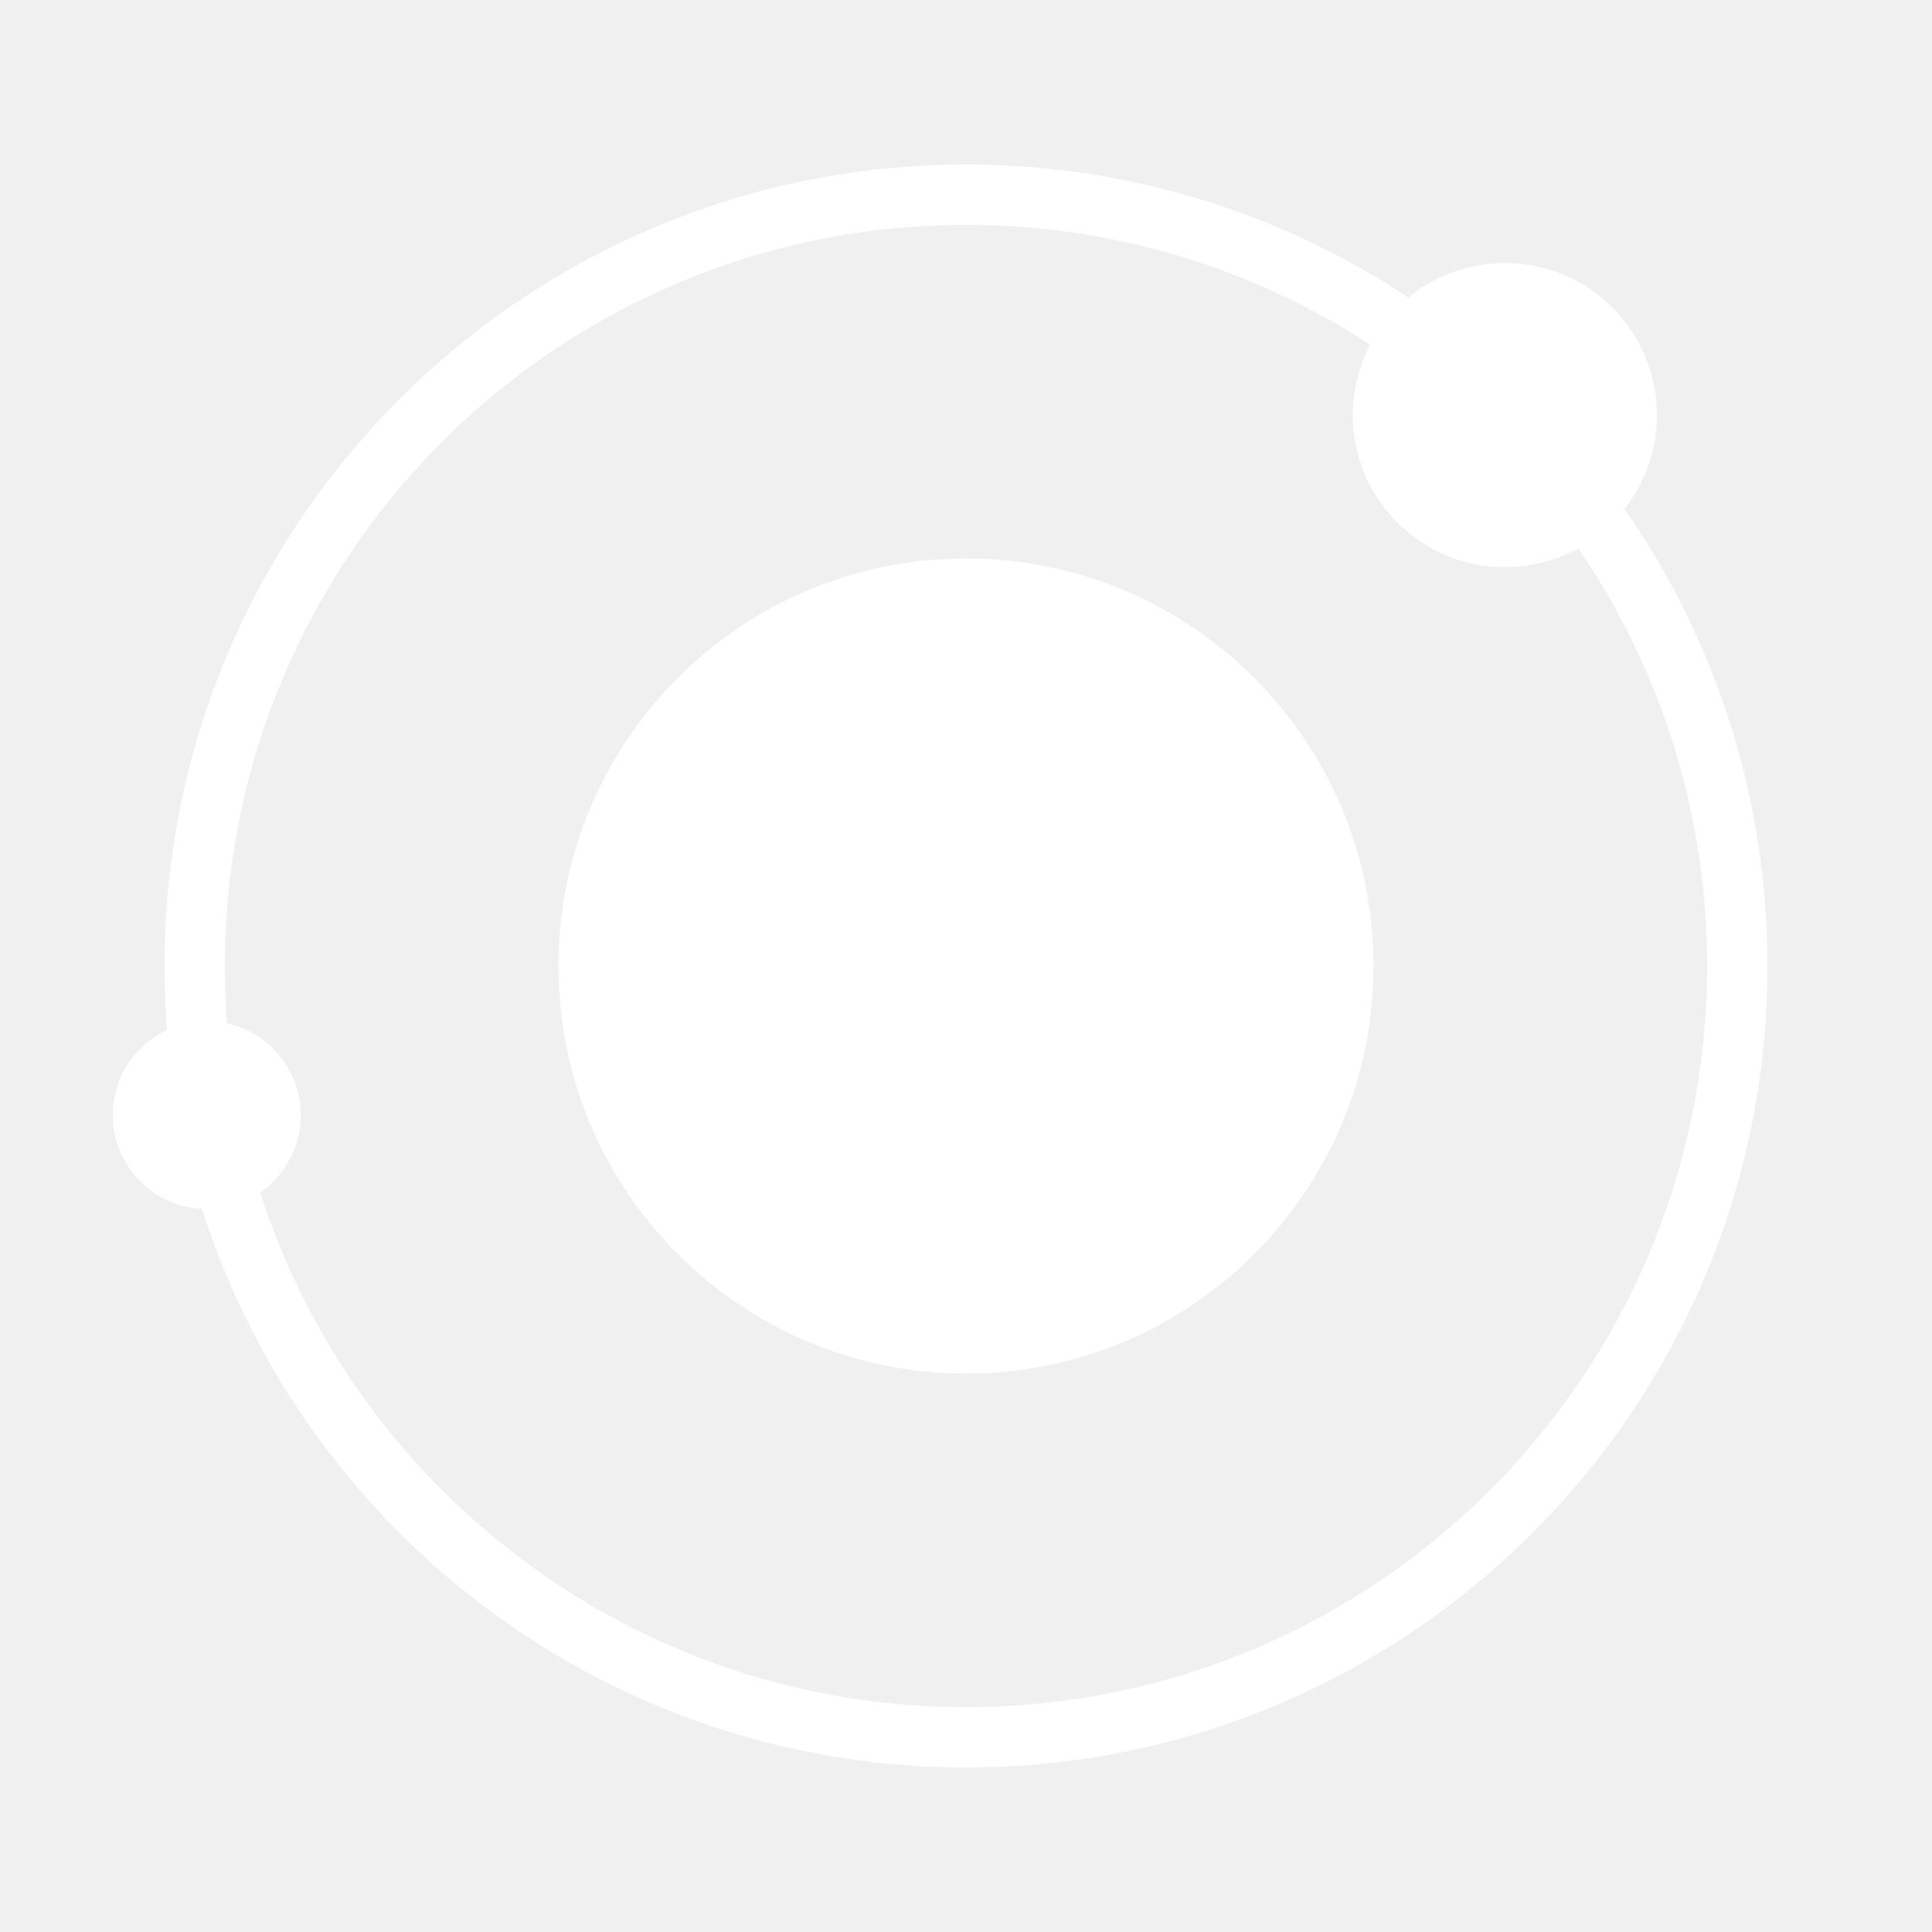
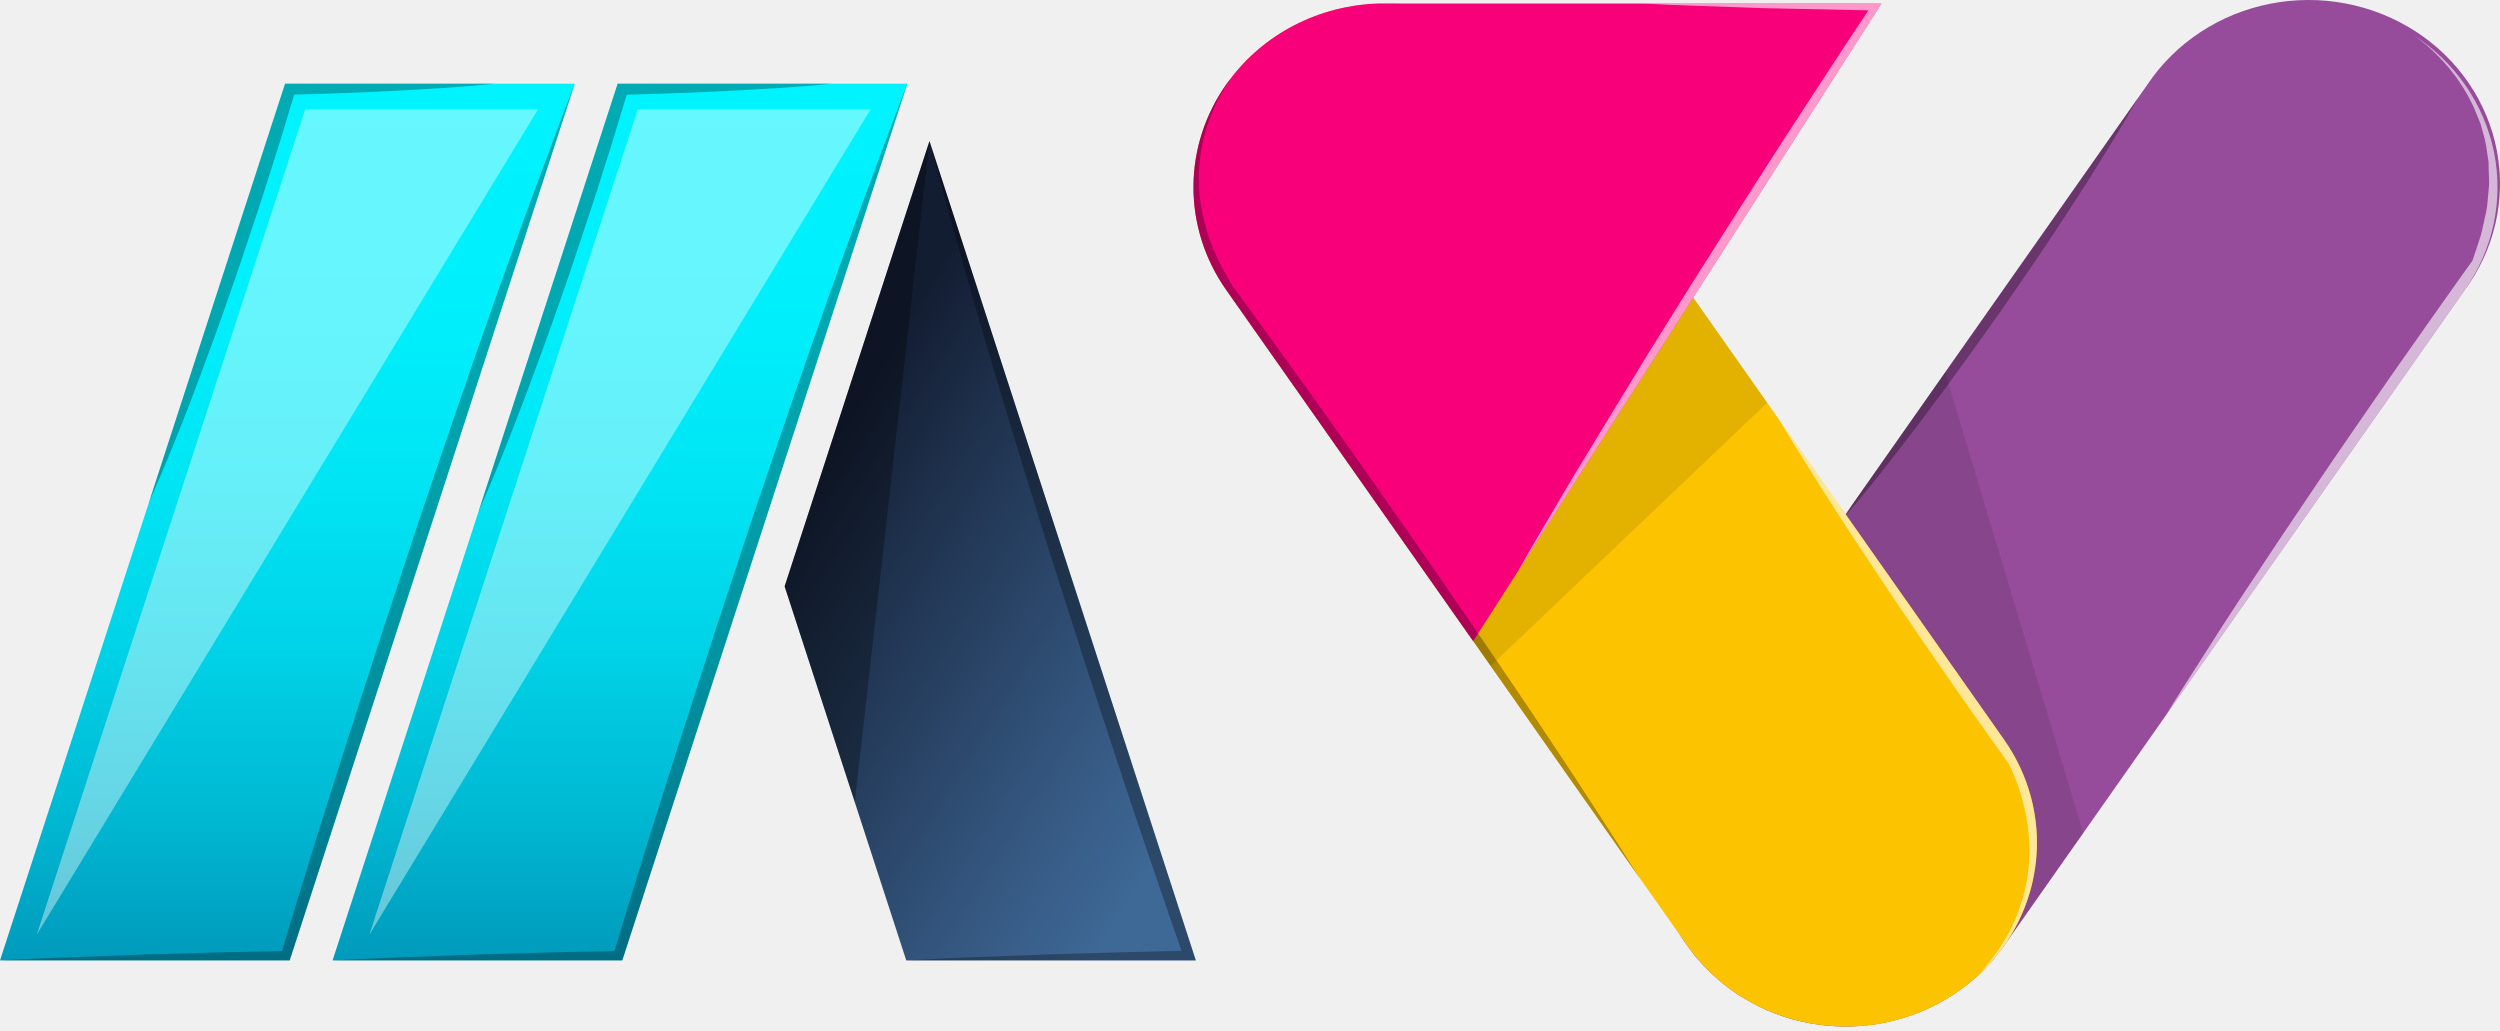
- <svg xmlns="http://www.w3.org/2000/svg" version="1.1" id="Capa_1" x="0px" y="0px" viewBox="6 -6 512 512" style="enable-background:new 6 -6 512 512;" xml:space="preserve">
-   <style type="text/css">
- 	.st0{fill:#FFFFFF;}
- 	.st1{fill:none;stroke:#FFFFFF;stroke-width:16;stroke-miterlimit:10;}
- </style>
-   <circle class="st0" cx="262" cy="250" r="108" />
-   <circle class="st0" cx="404.8" cy="104" r="40.3" />
-   <circle class="st0" cx="60.8" cy="289.5" r="24.9" />
-   <circle class="st1" cx="262" cy="250" r="204.4" />
+ <svg xmlns="http://www.w3.org/2000/svg" width="199" height="82" viewBox="0 0 199 82" fill="none">
+   <path d="M45.751 6.658L23.059 76.447H0L11.854 40.002C11.862 39.99 11.866 39.976 11.865 39.962L22.692 6.658H45.751Z" fill="url(#paint0_linear_3_96)" />
+   <path d="M72.225 6.658L49.533 76.447H26.474L38.09 40.721L49.166 6.658H72.225Z" fill="url(#paint1_linear_3_96)" />
+   <path d="M95.186 76.447H72.138L68.043 63.865V63.855L62.456 46.674L73.986 11.225L95.186 76.447Z" fill="url(#paint2_linear_3_96)" />
+   <g style="mix-blend-mode:screen" opacity="0.4">
+     <path d="M42.823 8.711L2.928 74.395L24.291 8.711H42.823Z" fill="white" />
+   </g>
+   <g style="mix-blend-mode:screen" opacity="0.4">
+     <path d="M69.296 8.711L29.402 74.395L50.765 8.711H69.296Z" fill="white" />
+   </g>
+   <g style="mix-blend-mode:multiply" opacity="0.3">
+     <path d="M73.986 11.225L68.043 63.86L62.454 46.674L73.986 11.225Z" fill="black" />
+   </g>
+   <g style="mix-blend-mode:multiply" opacity="0.3">
+     <path d="M72.225 6.658L49.533 76.447H26.474C30.32 76.232 34.157 76.139 38.003 75.975L43.763 75.811L48.917 75.697C50.624 70.022 52.386 64.357 54.201 58.702L57.01 49.979L59.885 41.265C61.84 35.467 63.818 29.678 65.86 23.9C66.897 21.026 67.913 18.132 68.983 15.269C70.053 12.405 71.101 9.51 72.225 6.658Z" fill="black" />
+   </g>
+   <g style="mix-blend-mode:multiply" opacity="0.3">
+     <path d="M45.751 6.658L23.059 76.447H0C3.847 76.232 7.683 76.139 11.53 75.975L17.289 75.811L22.443 75.697C24.151 70.022 25.912 64.357 27.727 58.702L30.537 49.979L33.411 41.265C35.367 35.467 37.344 29.678 39.386 23.9C40.424 21.026 41.44 18.132 42.509 15.269C43.579 12.405 44.627 9.51 45.751 6.658Z" fill="black" />
+   </g>
+   <g style="mix-blend-mode:multiply" opacity="0.3">
+     <path d="M39.441 6.658C36.653 6.934 33.865 7.109 31.067 7.243C29.673 7.315 28.279 7.387 26.885 7.428C25.729 7.469 24.573 7.51 23.416 7.53C23.06 8.731 22.703 9.923 22.336 11.122L21.007 15.3C20.574 16.685 20.088 18.072 19.634 19.457C19.18 20.843 18.705 22.228 18.219 23.603C17.733 24.979 17.257 26.374 16.738 27.739C16.22 29.104 15.733 30.49 15.204 31.855C14.156 34.585 13.065 37.284 11.865 39.963L22.692 6.659L39.441 6.658Z" fill="black" />
+   </g>
+   <g style="mix-blend-mode:multiply" opacity="0.3">
+     <path d="M66.282 6.658C63.429 6.934 60.576 7.109 57.724 7.243C56.297 7.324 54.871 7.385 53.444 7.428C52.256 7.469 51.078 7.51 49.889 7.539L48.776 11.204L47.426 15.474L46.021 19.722C45.556 21.149 45.07 22.555 44.573 23.96C44.076 25.367 43.59 26.783 43.06 28.189C42.531 29.595 42.045 31.002 41.493 32.388C40.435 35.19 39.311 37.971 38.09 40.721L49.166 6.658H66.282Z" fill="black" />
+   </g>
+   <g style="mix-blend-mode:multiply" opacity="0.3">
+     <path d="M83.657 75.964C87.125 75.852 90.583 75.759 94.052 75.688C93.22 73.317 92.409 70.946 91.599 68.565C90.67 65.866 89.762 63.156 88.876 60.436C87.071 55.018 85.332 49.568 83.603 44.129L81.063 35.938L78.6 27.727C77.8 24.987 76.99 22.248 76.244 19.497C75.477 16.736 74.688 13.995 73.986 11.225L95.186 76.447H72.138C75.974 76.215 79.821 76.119 83.657 75.964Z" fill="black" />
+   </g>
+   <path d="M146.927 81.71H146.89C146.602 81.71 146.304 81.701 146.015 81.683C145.707 81.665 145.4 81.639 145.103 81.602C144.805 81.566 144.497 81.522 144.199 81.477C144.182 81.47 144.163 81.467 144.144 81.468C143.864 81.415 143.584 81.353 143.305 81.29C142.86 81.194 142.422 81.071 141.992 80.923H141.982C141.545 80.78 141.126 80.619 140.707 80.441C140.567 80.377 140.428 80.324 140.297 80.249C140.167 80.175 140.017 80.124 139.887 80.058L139.878 80.049C139.738 79.978 139.608 79.906 139.48 79.834C139.351 79.763 139.21 79.692 139.081 79.612C138.848 79.477 138.615 79.343 138.392 79.2C137.847 78.84 137.324 78.449 136.827 78.029C136.678 77.904 136.547 77.787 136.408 77.653C136.315 77.573 136.232 77.492 136.138 77.403C135.971 77.242 135.802 77.072 135.64 76.902C135.478 76.732 135.324 76.554 135.166 76.375C135.008 76.196 134.858 76.018 134.719 75.829C134.579 75.641 134.43 75.447 134.291 75.248L133.955 74.77L133.843 74.608C132.424 72.327 131.675 69.72 131.673 67.063C131.668 64.152 132.577 61.308 134.281 58.9L146.602 41.361L146.909 40.931L147.347 40.305L154.834 29.64L170.21 7.763C170.214 7.753 170.22 7.744 170.228 7.736L170.945 6.717C172.042 5.078 173.47 3.666 175.144 2.564C176.817 1.462 178.703 0.693 180.691 0.3C182.679 -0.093 184.729 -0.1 186.72 0.278C188.711 0.656 190.603 1.413 192.285 2.502C193.968 3.592 195.406 4.994 196.516 6.625C197.627 8.255 198.387 10.083 198.751 11.999C199.117 13.916 199.079 15.883 198.641 17.786C198.203 19.688 197.373 21.487 196.201 23.078L172.398 56.952C172.389 56.96 172.389 56.97 172.379 56.979L165.823 66.312L159.667 75.073C159.64 75.109 159.621 75.136 159.602 75.163C159.586 75.196 159.564 75.226 159.537 75.252V75.261C159.351 75.52 159.156 75.771 158.959 76.012C158.937 76.056 158.906 76.096 158.867 76.129C158.736 76.299 158.587 76.468 158.438 76.629C158.205 76.897 157.953 77.156 157.693 77.407L157.675 77.425C157.475 77.616 157.283 77.791 157.077 77.97C156.993 78.033 156.91 78.104 156.826 78.175C156.677 78.309 156.518 78.426 156.36 78.543C156.318 78.584 156.271 78.62 156.22 78.65C156.072 78.768 155.916 78.878 155.755 78.981C155.656 79.06 155.55 79.132 155.439 79.195C155.439 79.203 155.429 79.203 155.429 79.203C154.921 79.529 154.396 79.828 153.855 80.098C153.613 80.214 153.362 80.331 153.119 80.438C153.11 80.438 153.11 80.446 153.101 80.446C152.821 80.563 152.551 80.67 152.273 80.769C151.994 80.867 151.695 80.966 151.397 81.055C151.099 81.145 150.81 81.216 150.522 81.288C150.233 81.359 149.953 81.413 149.674 81.466C149.64 81.468 149.607 81.474 149.574 81.485C149.286 81.53 149.007 81.573 148.718 81.6C148.429 81.627 148.112 81.663 147.805 81.682C147.514 81.701 147.226 81.71 146.927 81.71Z" fill="url(#paint3_linear_3_96)" />
+   <g style="mix-blend-mode:multiply" opacity="0.1">
+     <path d="M146.927 81.71H146.89C146.602 81.71 146.304 81.701 146.015 81.683C145.707 81.665 145.4 81.639 145.103 81.602C144.805 81.566 144.497 81.522 144.199 81.477C144.182 81.47 144.163 81.467 144.144 81.468C143.864 81.415 143.584 81.353 143.305 81.29C142.86 81.194 142.422 81.071 141.992 80.923H141.982C141.545 80.78 141.126 80.619 140.707 80.441C140.567 80.377 140.428 80.324 140.297 80.249C140.167 80.175 140.017 80.124 139.887 80.058L139.878 80.049C139.738 79.978 139.608 79.906 139.48 79.834C139.351 79.763 139.21 79.692 139.081 79.612C138.848 79.477 138.615 79.343 138.392 79.2C137.847 78.839 137.324 78.449 136.827 78.029C136.678 77.904 136.547 77.787 136.408 77.653C136.315 77.573 136.232 77.492 136.138 77.403C135.971 77.242 135.802 77.072 135.64 76.902C135.478 76.732 135.324 76.554 135.166 76.375C135.008 76.196 134.858 76.018 134.719 75.829C134.579 75.641 134.43 75.447 134.291 75.248L133.955 74.77L133.843 74.608C132.424 72.327 131.675 69.72 131.673 67.063C131.668 64.152 132.577 61.308 134.281 58.9L146.602 41.361L146.909 40.931L147.347 40.305L154.834 29.64L155.104 30.552L165.823 66.31L159.667 75.071C159.64 75.107 159.621 75.134 159.602 75.161C159.586 75.194 159.564 75.224 159.537 75.25V75.259C159.351 75.519 159.156 75.769 158.959 76.01C158.937 76.055 158.906 76.094 158.867 76.127C158.736 76.297 158.587 76.466 158.438 76.626C158.205 76.895 157.953 77.154 157.693 77.405L157.675 77.423C157.475 77.614 157.283 77.789 157.077 77.968C156.993 78.031 156.91 78.102 156.826 78.174C156.677 78.308 156.518 78.424 156.36 78.541C156.318 78.582 156.271 78.618 156.22 78.648C156.072 78.766 155.916 78.876 155.755 78.979C155.656 79.058 155.55 79.13 155.439 79.193C155.439 79.201 155.429 79.201 155.429 79.201C154.921 79.527 154.396 79.826 153.855 80.096C153.613 80.212 153.362 80.329 153.119 80.436C153.11 80.436 153.11 80.444 153.101 80.444C152.821 80.561 152.551 80.668 152.273 80.767C151.994 80.865 151.695 80.963 151.397 81.053C151.099 81.143 150.81 81.214 150.522 81.286C150.233 81.358 149.953 81.411 149.674 81.465C149.64 81.466 149.607 81.472 149.574 81.483C149.286 81.528 149.007 81.572 148.718 81.598C148.429 81.625 148.112 81.661 147.805 81.68C147.514 81.701 147.226 81.71 146.927 81.71Z" fill="black" />
+   </g>
+   <path d="M146.927 81.71H146.89C146.601 81.71 146.303 81.701 146.014 81.683C145.707 81.665 145.4 81.639 145.102 81.602C144.804 81.566 144.497 81.522 144.199 81.477C144.181 81.47 144.162 81.467 144.143 81.468C143.863 81.415 143.583 81.353 143.305 81.29C142.414 81.082 141.544 80.798 140.706 80.441C140.427 80.324 140.156 80.19 139.886 80.065L139.877 80.056C139.608 79.922 139.338 79.769 139.081 79.618C138.848 79.484 138.615 79.35 138.391 79.206C137.846 78.846 137.324 78.455 136.827 78.036C136.585 77.83 136.361 77.624 136.138 77.41C135.454 76.749 134.837 76.027 134.294 75.255L133.958 74.777L133.847 74.615L130.485 69.841L130.476 69.832C130.476 69.823 130.467 69.823 130.467 69.814C130.467 69.806 130.457 69.806 130.457 69.796H130.448C130.434 69.779 130.421 69.761 130.41 69.743L118.658 53.016L117.27 51.04L97.611 23.085C95.899 20.651 94.991 17.78 95.004 14.844C95.017 11.908 95.952 9.044 97.686 6.625C97.751 6.536 97.806 6.465 97.853 6.411C99.2 4.587 100.967 3.086 103.017 2.025C105.067 0.963 107.344 0.37 109.671 0.292H111.133C113.472 0.428 115.748 1.08 117.782 2.196C119.817 3.312 121.557 4.863 122.867 6.728L134.359 23.089L134.787 23.697L140.673 32.065L141.586 33.37C141.595 33.39 141.607 33.408 141.623 33.424L146.913 40.943L146.959 41.005L159.541 58.903C161.22 61.296 162.125 64.112 162.143 66.998C162.161 69.883 161.29 72.709 159.64 75.121C159.602 75.174 159.565 75.228 159.541 75.273C159.354 75.532 159.159 75.782 158.963 76.023C158.796 76.239 158.628 76.444 158.442 76.64C158.209 76.909 157.957 77.168 157.697 77.418L157.678 77.436C157.408 77.696 157.128 77.946 156.831 78.187C156.681 78.321 156.523 78.438 156.365 78.554C156.323 78.595 156.276 78.631 156.225 78.661C156.076 78.779 155.921 78.89 155.76 78.992C155.655 79.072 155.546 79.146 155.433 79.215C154.695 79.691 153.916 80.107 153.106 80.458C152.826 80.574 152.556 80.681 152.277 80.78C151.998 80.879 151.699 80.977 151.402 81.067C151.104 81.157 150.815 81.227 150.526 81.299C150.237 81.371 149.957 81.424 149.679 81.478C149.645 81.48 149.611 81.486 149.579 81.496C149.29 81.541 149.011 81.585 148.722 81.612C148.434 81.639 148.117 81.675 147.809 81.693C147.513 81.701 147.226 81.71 146.927 81.71Z" fill="url(#paint4_linear_3_96)" />
+   <g style="mix-blend-mode:multiply" opacity="0.1">
+     <path d="M118.654 53.012L117.266 51.036L97.607 23.081C95.895 20.648 94.987 17.776 95 14.84C95.013 11.904 95.948 9.04 97.682 6.621C97.747 6.532 97.803 6.461 97.849 6.407C99.196 4.583 100.963 3.082 103.013 2.021C105.063 0.96 107.34 0.367 109.667 0.288H111.129C113.469 0.424 115.744 1.076 117.778 2.192C119.813 3.308 121.553 4.859 122.863 6.725L134.355 23.085L134.783 23.694L140.669 32.062L119.12 52.562L118.654 53.012Z" fill="black" />
+   </g>
+   <path d="M117.266 51.033L97.607 23.077C95.895 20.644 94.987 17.772 95 14.836C95.013 11.9 95.948 9.036 97.682 6.617C97.747 6.529 97.803 6.457 97.849 6.403C99.196 4.579 100.963 3.078 103.013 2.017C105.063 0.956 107.34 0.363 109.667 0.284H149.767L134.783 23.688L120.805 45.51C120.796 45.52 120.796 45.528 120.786 45.537L117.658 50.419L117.266 51.033Z" fill="url(#paint5_linear_3_96)" />
+   <g style="mix-blend-mode:screen" opacity="0.6">
+     <path d="M157.674 77.428L158.4 76.507C158.648 76.214 158.879 75.906 159.089 75.586L159.695 74.611C159.894 74.287 160.069 73.95 160.217 73.601C160.392 73.264 160.541 72.914 160.663 72.555L161.017 71.491C161.129 71.134 161.185 70.767 161.278 70.4C161.361 70.041 161.417 69.677 161.446 69.309C161.496 68.942 161.524 68.572 161.529 68.201C161.529 67.826 161.557 67.459 161.529 67.092L161.446 65.984L161.268 64.893C161.125 64.168 160.938 63.452 160.71 62.748C160.589 62.399 160.468 62.051 160.318 61.71C160.189 61.389 160.03 61.058 159.881 60.772C158.287 58.546 156.694 56.302 155.141 54.058C153.577 51.796 152.012 49.534 150.484 47.245C148.956 44.956 147.429 42.668 145.949 40.361C145.195 39.208 144.469 38.037 143.741 36.874C143.024 35.727 142.307 34.58 141.619 33.415L159.536 58.895C161.512 61.712 162.407 65.101 162.067 68.482C161.727 71.863 160.174 75.025 157.674 77.428Z" fill="white" />
+   </g>
+   <g style="mix-blend-mode:screen" opacity="0.6">
+     <path d="M172.397 56.955C173.338 55.399 174.325 53.879 175.294 52.35C176.262 50.821 177.259 49.275 178.256 47.755C180.257 44.707 182.282 41.673 184.331 38.654C186.362 35.623 188.457 32.637 190.524 29.634C192.615 26.67 194.696 23.689 196.81 20.742L197.174 19.651C197.294 19.249 197.453 18.856 197.546 18.453L197.816 17.228C197.919 16.826 197.985 16.417 198.015 16.004L198.127 14.761C198.146 14.35 198.109 13.938 198.099 13.518L198.09 12.892L197.996 12.283C197.949 11.869 197.878 11.457 197.782 11.05L197.448 9.843L196.969 8.677C196.81 8.283 196.587 7.917 196.401 7.541C196.198 7.17 195.974 6.809 195.731 6.46C195.498 6.094 195.209 5.771 194.958 5.432C194.678 5.101 194.389 4.779 194.082 4.466C193.476 3.843 192.809 3.277 192.09 2.776C195.439 4.946 197.752 8.304 198.522 12.112C199.292 15.919 198.455 19.864 196.197 23.08L172.397 56.955Z" fill="white" />
+   </g>
+   <g style="mix-blend-mode:screen" opacity="0.6">
+     <path d="M120.805 45.511C121.895 43.571 123.04 41.658 124.168 39.736C124.744 38.78 125.294 37.805 125.89 36.857L127.632 33.989L131.123 28.259L134.681 22.555L138.276 16.887L141.898 11.236L145.568 5.604C146.62 4.004 147.654 2.413 148.725 0.824L140.186 0.645C137.056 0.519 133.927 0.448 130.789 0.287H149.767L134.783 23.688L120.805 45.511Z" fill="white" />
+   </g>
+   <g style="mix-blend-mode:multiply" opacity="0.3">
+     <path d="M130.463 69.811C130.453 69.811 130.453 69.802 130.444 69.792C130.43 69.775 130.417 69.758 130.406 69.739L118.654 53.012L117.266 51.036L97.607 23.081C95.895 20.648 94.987 17.776 95 14.84C95.013 11.904 95.948 9.04 97.682 6.621C97.747 6.532 97.803 6.461 97.849 6.407C97.896 6.354 97.933 6.317 97.961 6.29C97.346 7.148 96.839 8.072 96.452 9.044C95.993 10.168 95.684 11.342 95.531 12.54C95.332 14.075 95.407 15.633 95.754 17.144C96.14 18.931 96.832 20.643 97.802 22.212C97.914 22.403 98.055 22.667 98.156 22.82L98.613 23.445C98.92 23.866 99.228 24.285 99.544 24.715C100.168 25.575 100.801 26.458 101.454 27.352C104.043 30.919 106.761 34.763 109.481 38.608C110.832 40.538 112.17 42.47 113.495 44.365C114.807 46.277 116.102 48.147 117.35 49.97C117.45 50.122 117.555 50.274 117.658 50.418C118.151 51.142 118.645 51.852 119.12 52.563C120.935 55.227 122.612 57.726 124.093 59.965C126.048 62.898 127.622 65.384 128.749 67.1C129.708 68.63 130.313 69.576 130.453 69.79C130.453 69.802 130.463 69.802 130.463 69.811Z" fill="black" />
+   </g>
+   <g style="mix-blend-mode:multiply" opacity="0.3">
+     <path d="M146.971 40.97C147.008 40.898 147.139 40.666 147.344 40.308L154.831 29.642L170.207 7.766C170.066 8.016 168.865 10.162 166.966 13.175C165.96 14.793 164.759 16.653 163.445 18.637C162.775 19.621 162.114 20.645 161.397 21.677C160.68 22.71 159.963 23.742 159.246 24.788C157.851 26.764 156.452 28.722 155.101 30.555C155.037 30.65 154.962 30.746 154.896 30.841C153.481 32.763 152.14 34.534 150.966 36.045C148.78 38.869 147.171 40.746 146.971 40.97Z" fill="black" />
+   </g>
+   <defs>
+     <linearGradient id="paint0_linear_3_96" x1="22.875" y1="7.426" x2="22.875" y2="77.355" gradientUnits="userSpaceOnUse">
+       <stop stop-color="#00F3FF" />
+       <stop offset="0.238" stop-color="#00EFFC" />
+       <stop offset="0.44" stop-color="#00E5F4" />
+       <stop offset="0.629" stop-color="#00D3E7" />
+       <stop offset="0.81" stop-color="#00BAD4" />
+       <stop offset="0.983" stop-color="#009BBC" />
+       <stop offset="1" stop-color="#0098BA" />
+     </linearGradient>
+     <linearGradient id="paint1_linear_3_96" x1="49.349" y1="7.426" x2="49.349" y2="77.355" gradientUnits="userSpaceOnUse">
+       <stop stop-color="#00F3FF" />
+       <stop offset="0.238" stop-color="#00EFFC" />
+       <stop offset="0.44" stop-color="#00E5F4" />
+       <stop offset="0.629" stop-color="#00D3E7" />
+       <stop offset="0.81" stop-color="#00BAD4" />
+       <stop offset="0.983" stop-color="#009BBC" />
+       <stop offset="1" stop-color="#0098BA" />
+     </linearGradient>
+     <linearGradient id="paint2_linear_3_96" x1="86.578" y1="77.295" x2="52.947" y2="56.327" gradientUnits="userSpaceOnUse">
+       <stop stop-color="#3E6896" />
+       <stop offset="0.247" stop-color="#355881" />
+       <stop offset="0.75" stop-color="#1F324E" />
+       <stop offset="1" stop-color="#131D32" />
+     </linearGradient>
+     <linearGradient id="paint3_linear_3_96" x1="-700.014" y1="-218.657" x2="-628.888" y2="-180.649" gradientUnits="userSpaceOnUse">
+       <stop stop-color="#EB643F" />
+       <stop offset="1" stop-color="#964C9A" />
+     </linearGradient>
+     <linearGradient id="paint4_linear_3_96" x1="-633.122" y1="-186.645" x2="-669.596" y2="-157.81" gradientUnits="userSpaceOnUse">
+       <stop stop-color="#FCC400" />
+       <stop offset="0.162" stop-color="#FBC000" />
+       <stop offset="0.307" stop-color="#FBB500" />
+       <stop offset="0.446" stop-color="#FBA300" />
+       <stop offset="0.581" stop-color="#FA8900" />
+       <stop offset="0.712" stop-color="#FA6800" />
+       <stop offset="0.842" stop-color="#F93F00" />
+       <stop offset="0.967" stop-color="#F81000" />
+       <stop offset="1" stop-color="#F80300" />
+     </linearGradient>
+     <linearGradient id="paint5_linear_3_96" x1="-703.781" y1="-147.952" x2="-650.876" y2="-147.952" gradientUnits="userSpaceOnUse">
+       <stop stop-color="#FC7300" />
+       <stop offset="1" stop-color="#F8007A" />
+     </linearGradient>
+   </defs>
</svg>
